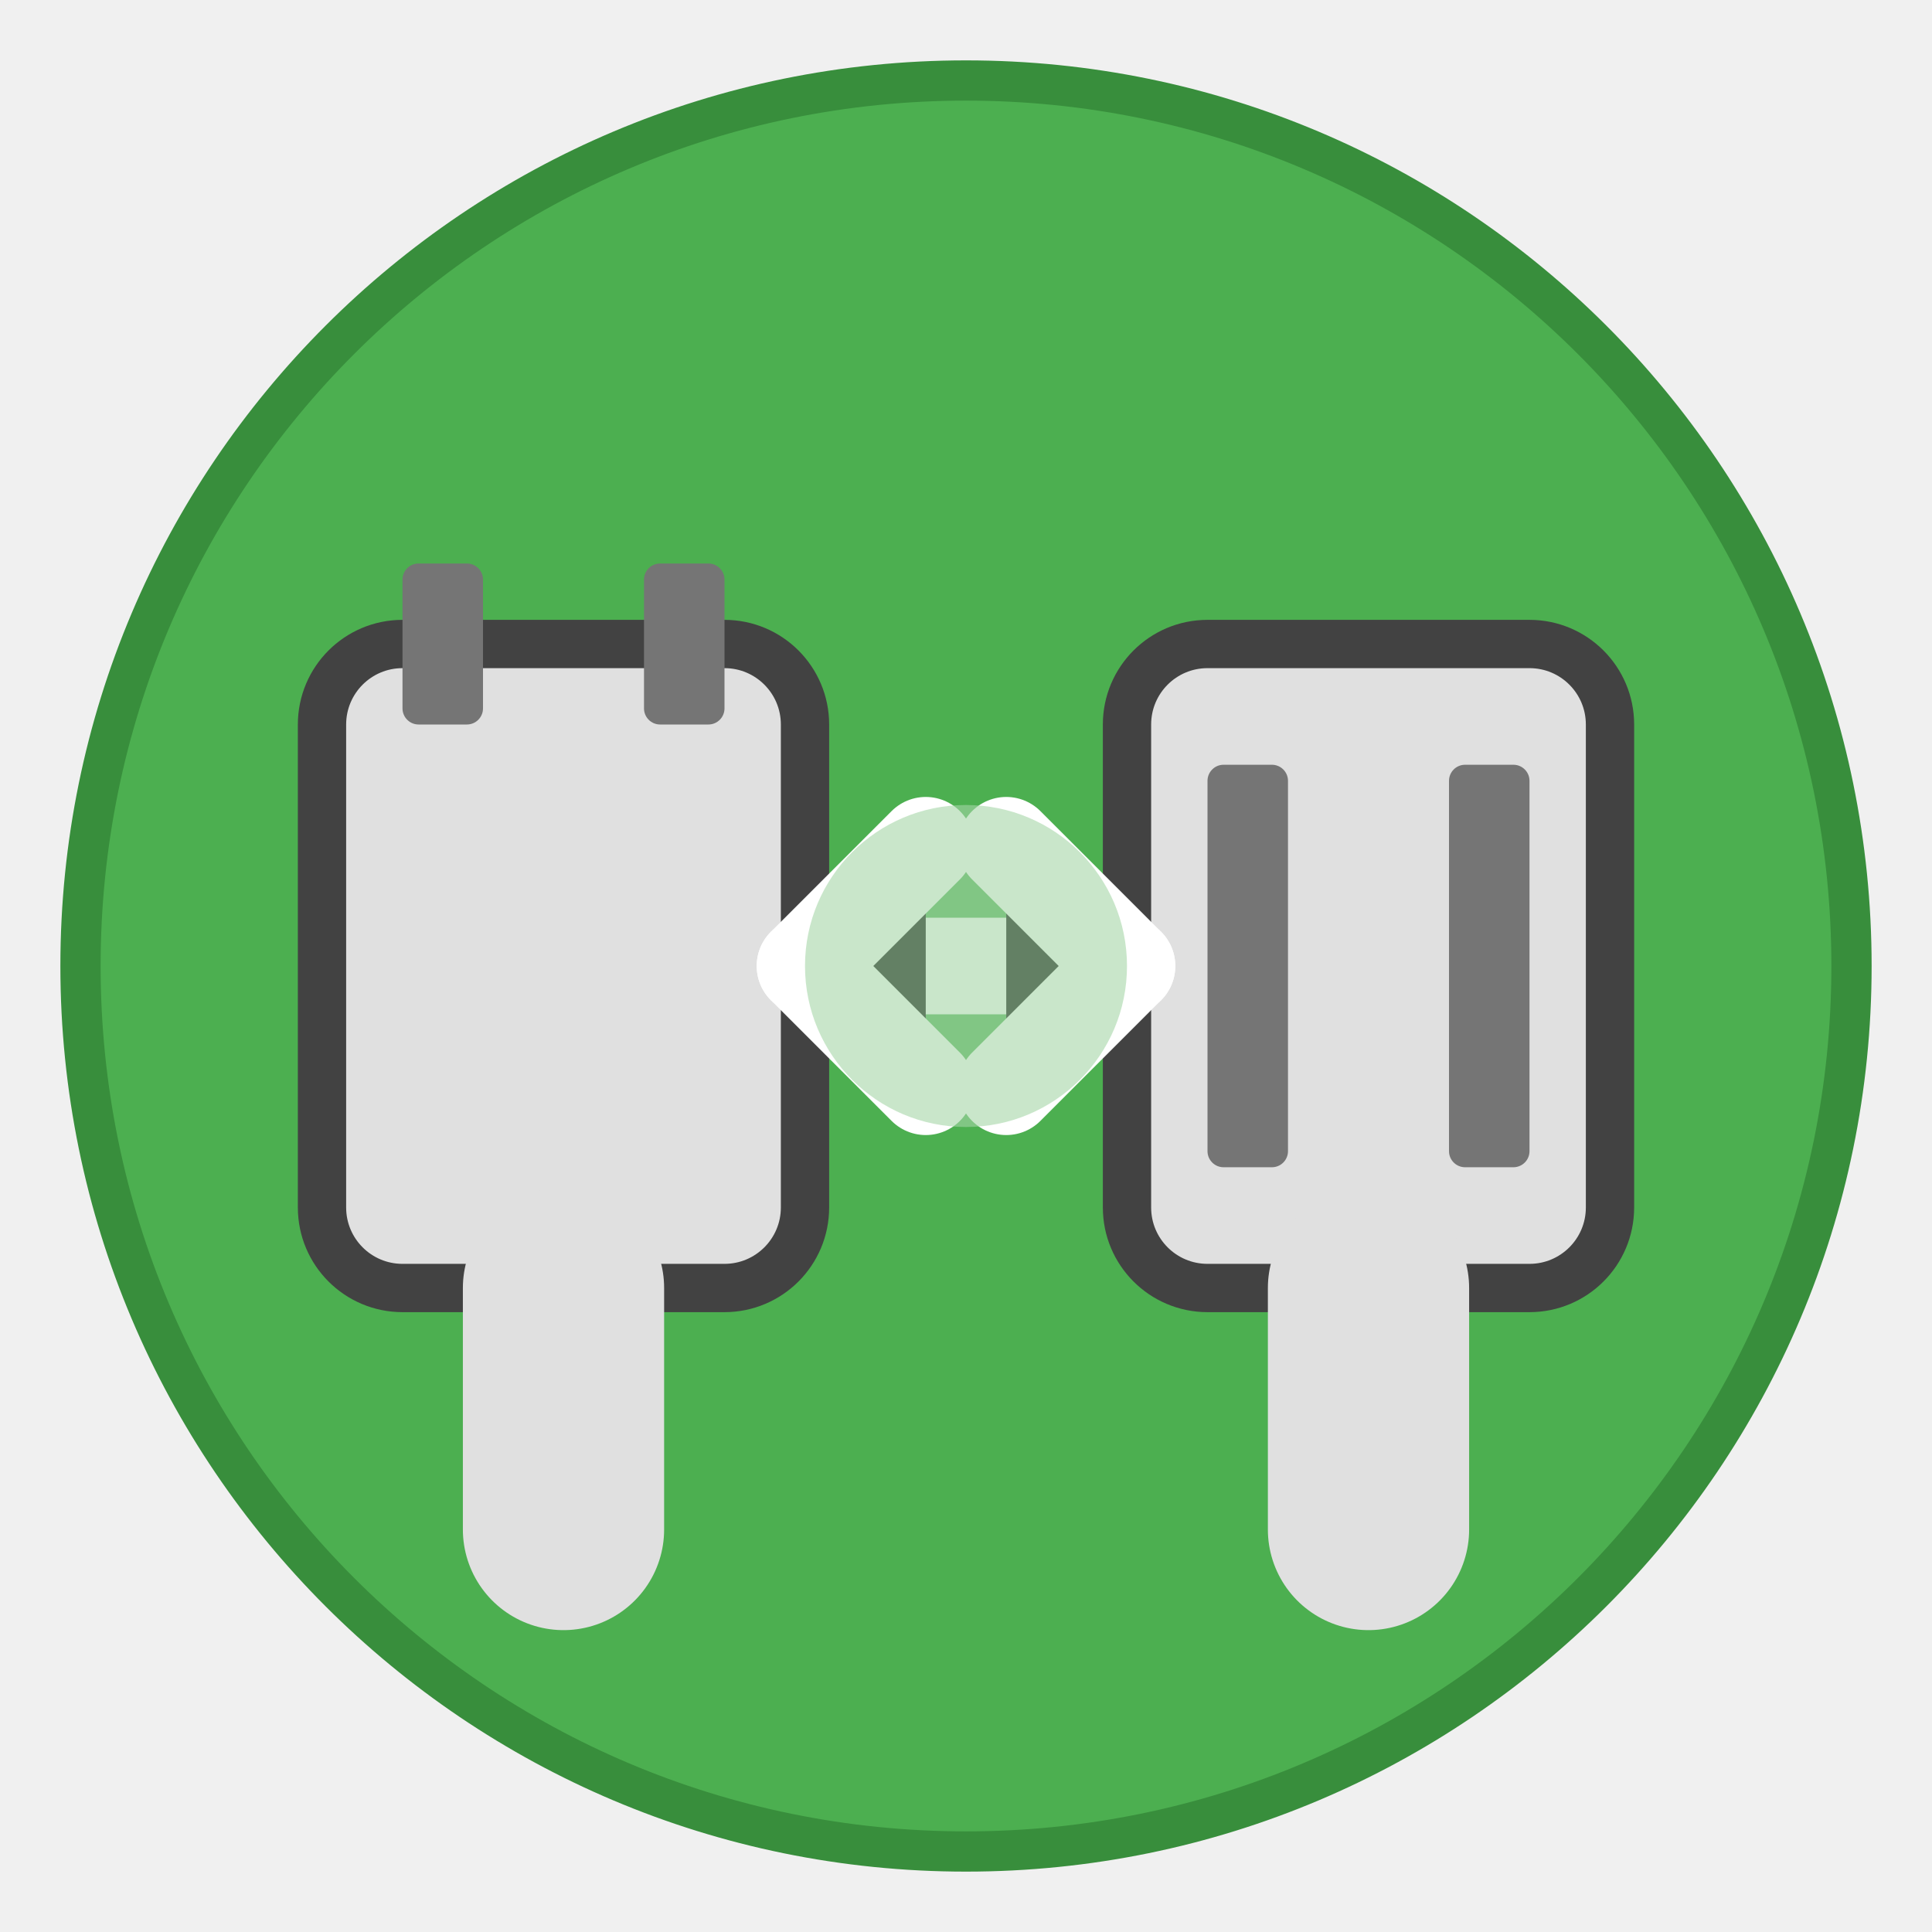
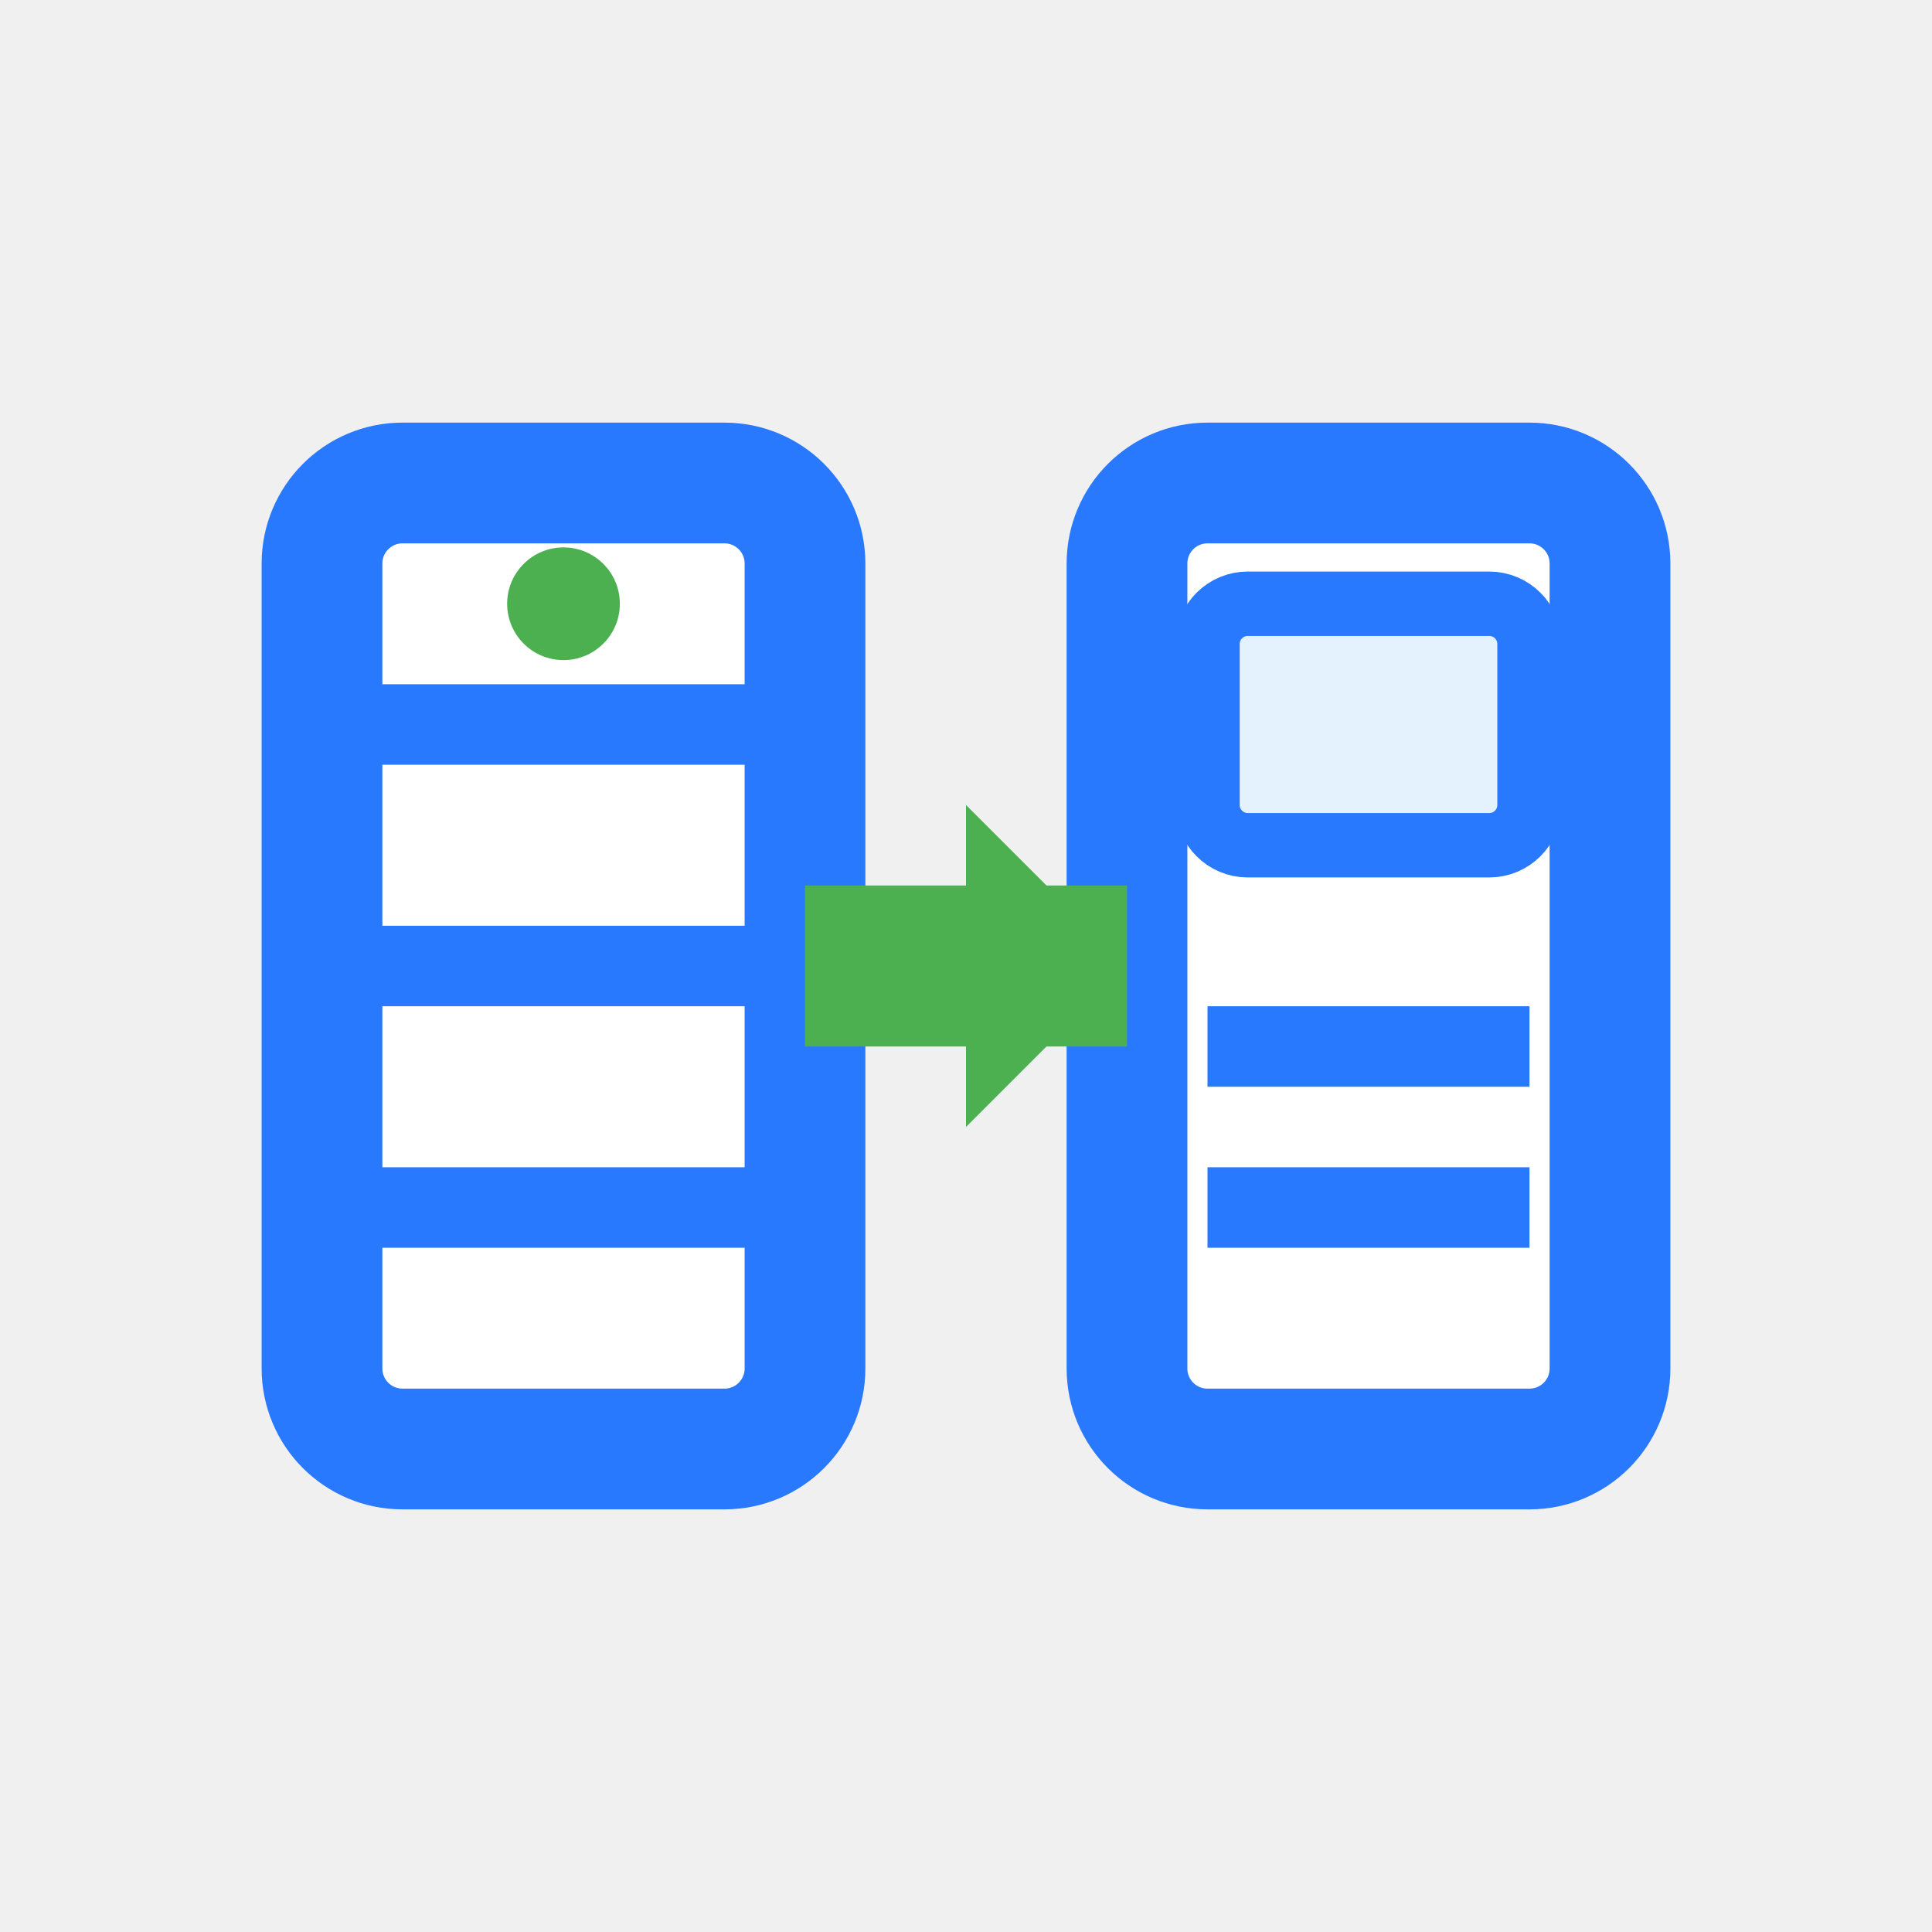
<svg xmlns="http://www.w3.org/2000/svg" width="24" height="24" viewBox="0 0 24 24">
-   <circle cx="12" cy="12" r="11" fill="#4CAF50" stroke="#388E3C" stroke-width="0.5" />
-   <g>
-     <rect x="4" y="8" width="6" height="8" rx="1" ry="1" fill="#E0E0E0" stroke="#424242" stroke-width="0.6" />
-     <rect x="5" y="7" width="1" height="2" rx="0.2" ry="0.2" fill="#757575" />
-     <rect x="8" y="7" width="1" height="2" rx="0.2" ry="0.2" fill="#757575" />
-     <path d="M7 16 L7 19" stroke="#E0E0E0" stroke-width="2.5" stroke-linecap="round" />
-   </g>
-   <g>
-     <rect x="14" y="8" width="6" height="8" rx="1" ry="1" fill="#E0E0E0" stroke="#424242" stroke-width="0.6" />
-     <rect x="15" y="9.5" width="1" height="5" rx="0.2" ry="0.2" fill="#757575" />
-     <rect x="18" y="9.5" width="1" height="5" rx="0.2" ry="0.2" fill="#757575" />
-     <path d="M17 16 L17 19" stroke="#E0E0E0" stroke-width="2.5" stroke-linecap="round" />
-   </g>
-   <g stroke="#FFFFFF" stroke-width="0.9" stroke-linecap="round" stroke-linejoin="round">
-     <path d="M10 12 L14 12" stroke="#FFFFFF" stroke-width="1.2" />
-     <path d="M11.5 10.5 L10 12 L11.5 13.5" stroke="#FFFFFF" stroke-width="1.2" />
-     <path d="M12.5 10.5 L14 12 L12.5 13.5" stroke="#FFFFFF" stroke-width="1.2" />
-   </g>
-   <circle cx="12" cy="12" r="2" fill="#A5D6A7" opacity="0.6" />
+   <rect width="24" height="24" fill="none" />
+   <rect x="4" y="6" width="6" height="12" rx="1" ry="1" fill="#FFFFFF" stroke="#2979FF" stroke-width="1.5" />
+   <line x1="4" y1="9" x2="10" y2="9" stroke="#2979FF" stroke-width="1" />
+   <line x1="4" y1="12" x2="10" y2="12" stroke="#2979FF" stroke-width="1" />
+   <line x1="4" y1="15" x2="10" y2="15" stroke="#2979FF" stroke-width="1" />
+   <circle cx="7" cy="7.5" r="0.7" fill="#4CAF50" />
+   <rect x="14" y="6" width="6" height="12" rx="1" ry="1" fill="#FFFFFF" stroke="#2979FF" stroke-width="1.5" />
+   <rect x="15" y="7.5" width="4" height="3" rx="0.5" ry="0.5" fill="#E3F2FD" stroke="#2979FF" stroke-width="0.8" />
+   <line x1="15" y1="13" x2="19" y2="13" stroke="#2979FF" stroke-width="1" />
+   <line x1="15" y1="15" x2="19" y2="15" stroke="#2979FF" stroke-width="1" />
+   <line x1="10" y1="12" x2="14" y2="12" stroke="#4CAF50" stroke-width="2" />
+   <polygon points="12,10 14,12 12,14" fill="#4CAF50" />
</svg>
